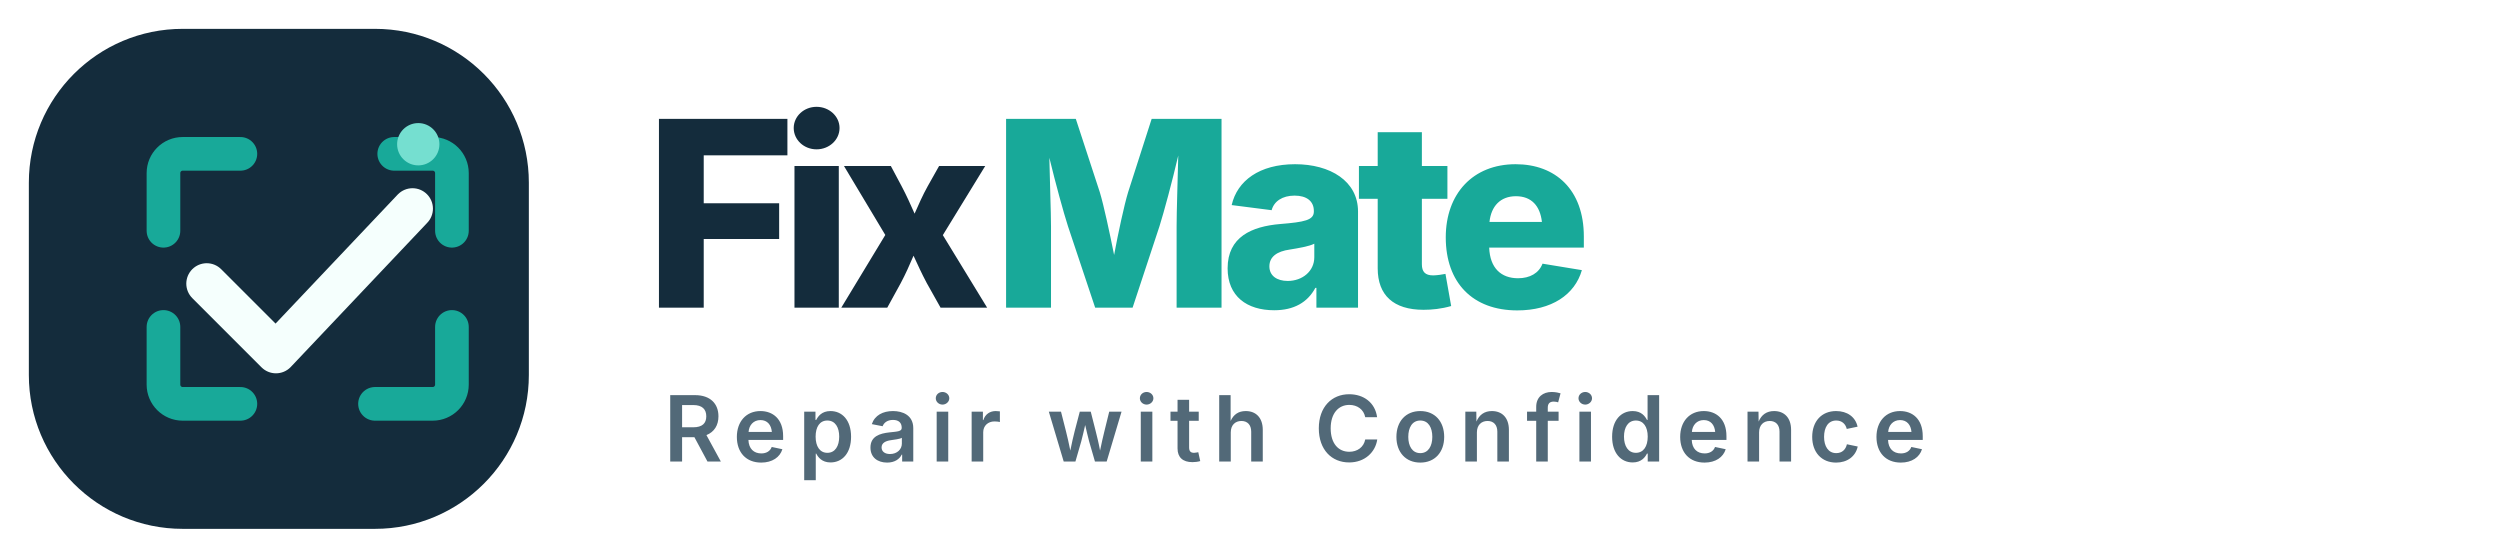
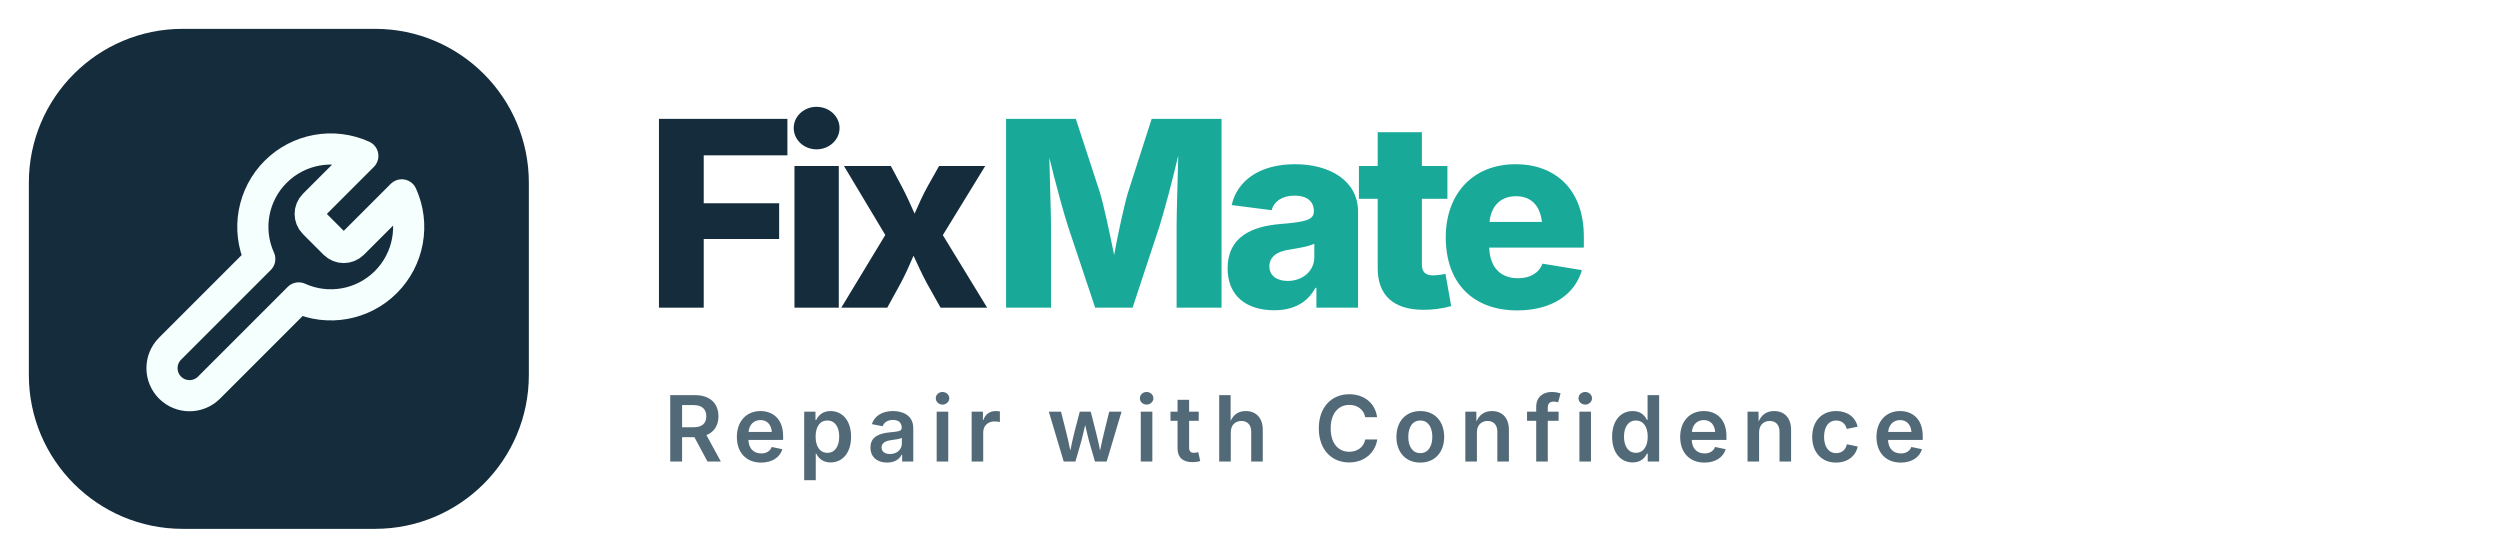
<svg xmlns="http://www.w3.org/2000/svg" viewBox="0 0 260 58" role="img" aria-labelledby="title description">
  <rect x="3" y="3" width="52" height="52" rx="16" fill="#142C3C" />
-   <g fill="none" stroke="#18A999" stroke-linecap="round" stroke-linejoin="round" stroke-width="3.5">
-     <path d="M17 24v-6a2 2 0 0 1 2-2h6M41 16h4a2 2 0 0 1 2 2v6M47 34v6a2 2 0 0 1-2 2h-6M25 42h-6a2 2 0 0 1-2-2v-6" />
-   </g>
-   <path d="m21.5 29.5 7.2 7.2 14.2-15" fill="none" stroke="#F5FFFD" stroke-linecap="round" stroke-linejoin="round" stroke-width="4.25" />
-   <circle cx="43.5" cy="15" r="2.2" fill="#75DFD0" />
+   <path d="M14.7 6.3a1 1 0 0 0 0 1.4l1.6 1.6a1 1 0 0 0 1.4 0l3.77-3.77a6 6 0 0 1-7.94 7.94l-6.91 6.91a2.12 2.12 0 0 1-3-3l6.91-6.91a6 6 0 0 1 7.94-7.94l-3.76 3.76z" transform="translate(12.8 12.8) scale(1.35)" fill="none" stroke="#F5FFFD" stroke-width="2.4" stroke-linecap="round" stroke-linejoin="round" />
  <text x="67" y="32" fill="#142C3C" font-family="Manrope, Inter, Arial, sans-serif" font-size="27" font-weight="800" letter-spacing="-1.7">
    Fix<tspan fill="#18A999">Mate</tspan>
  </text>
  <text x="69" y="48" fill="#526978" font-family="Inter, Arial, sans-serif" font-size="9.5" font-weight="600" letter-spacing="1.15">Repair with Confidence</text>
</svg>
